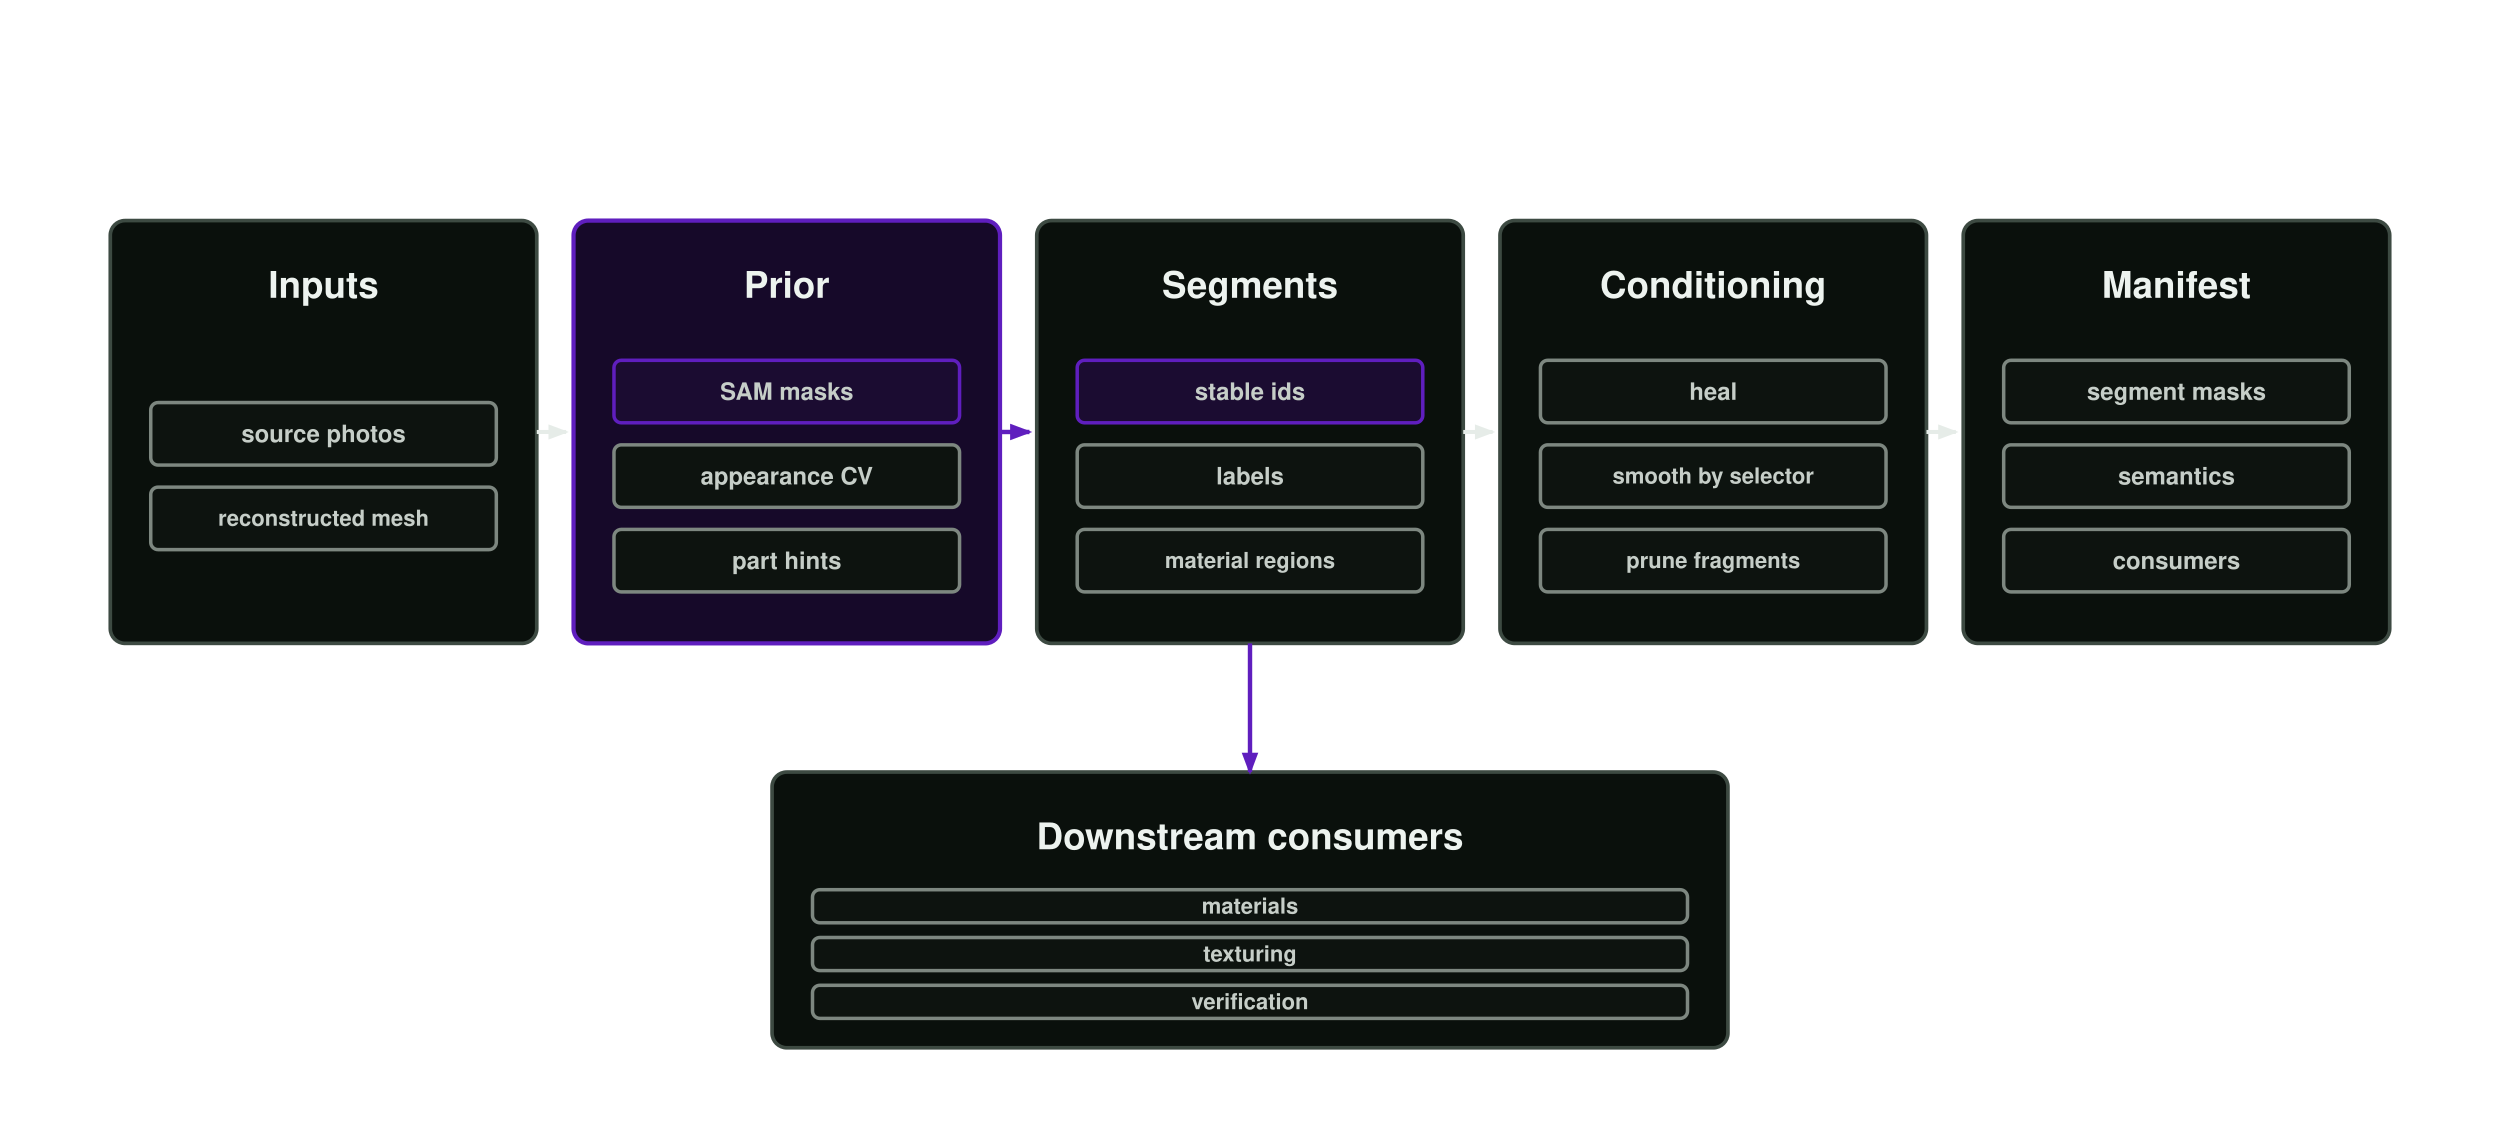
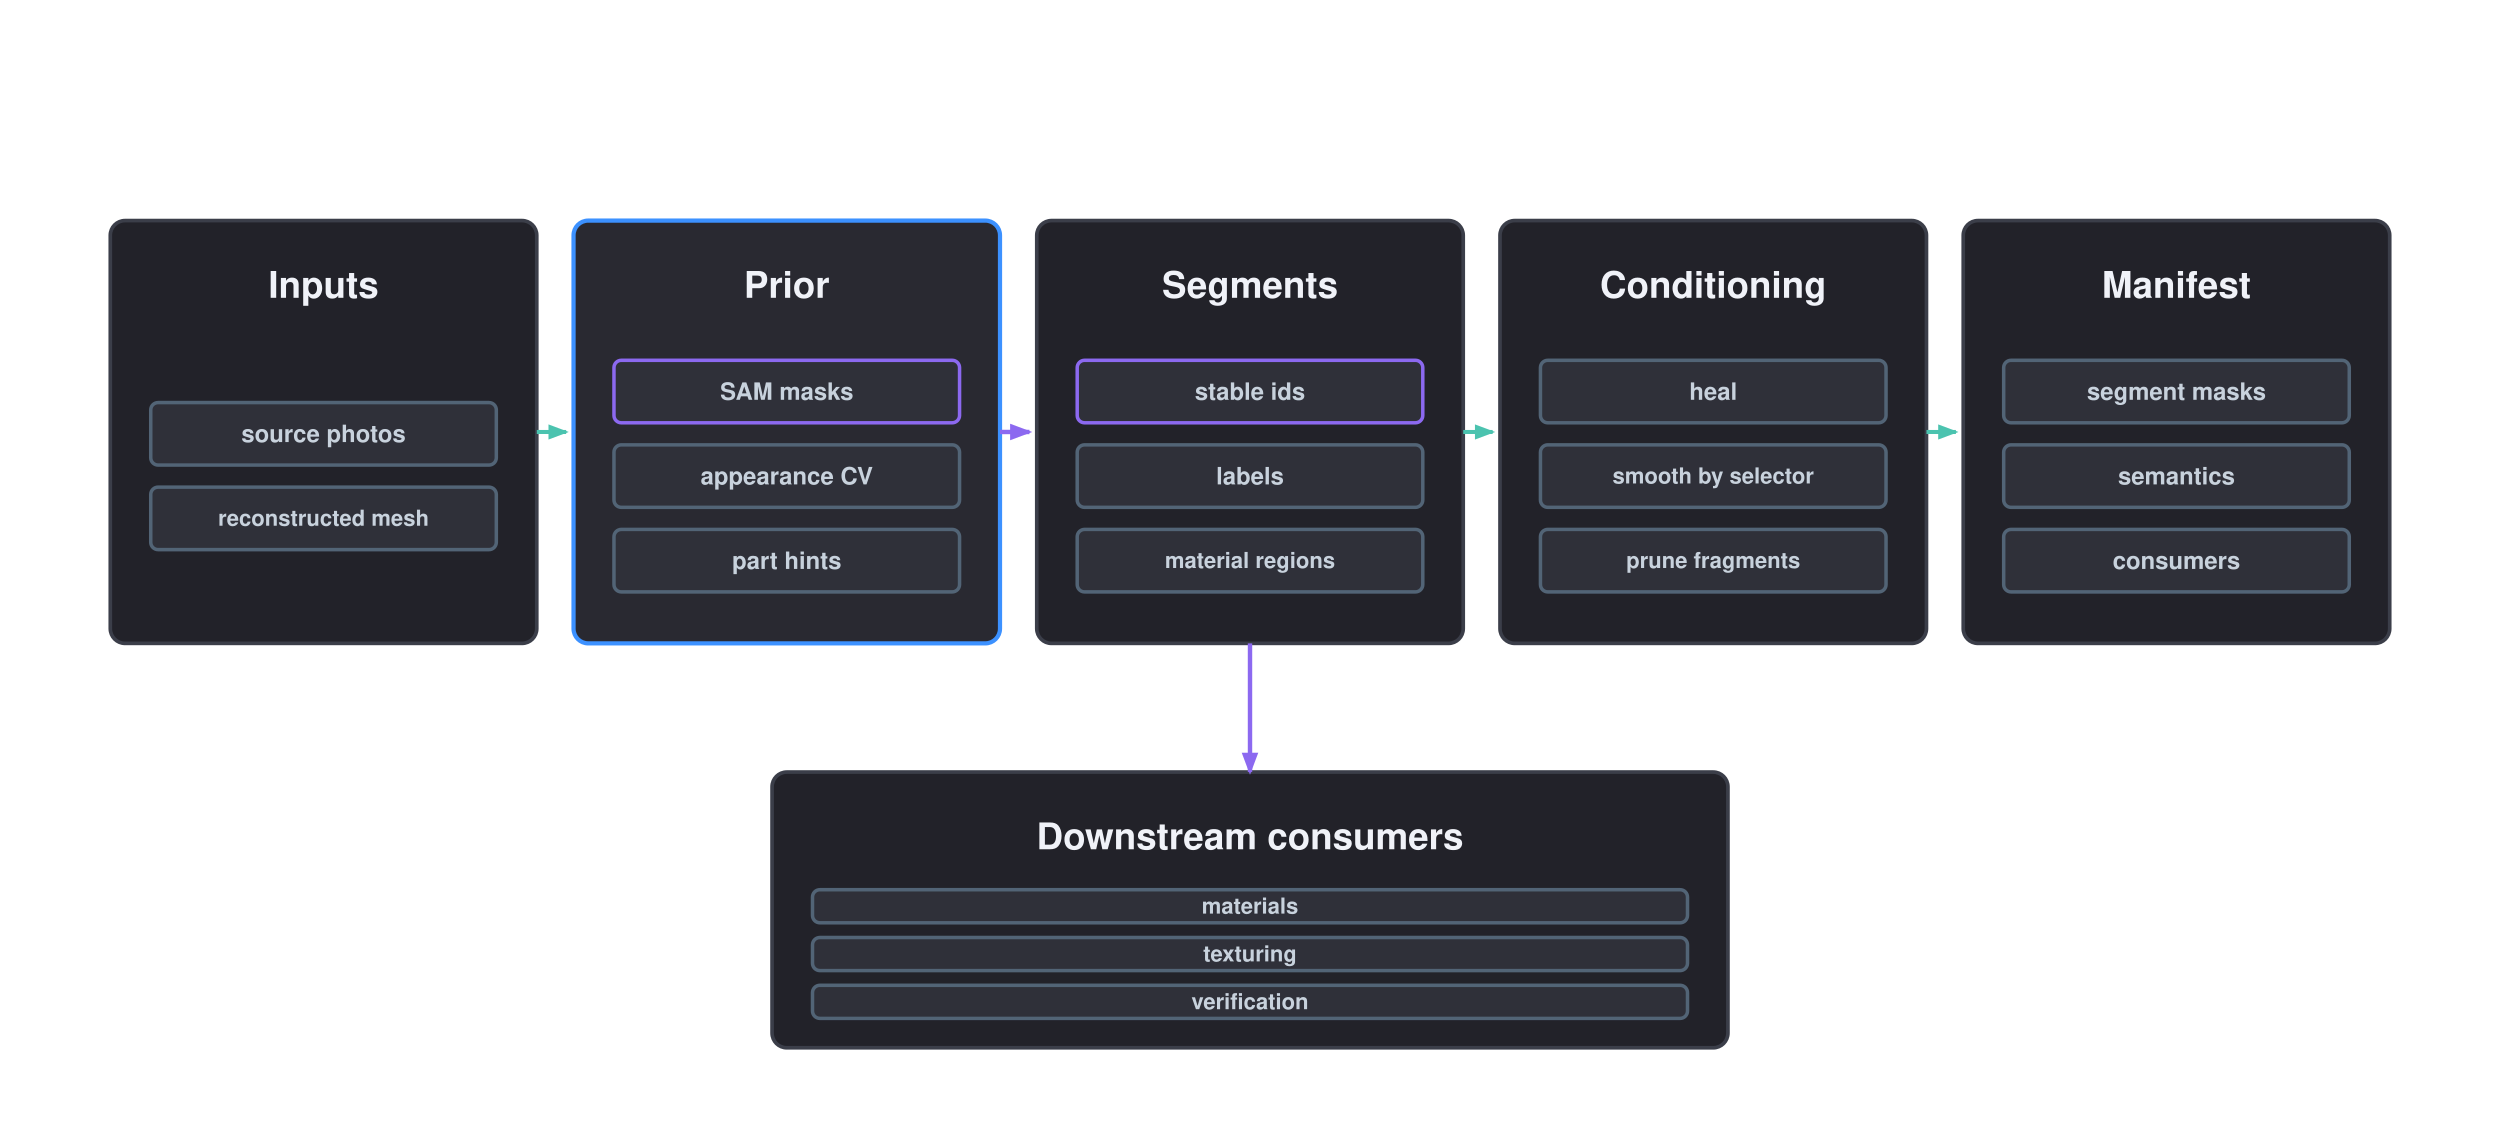
<svg xmlns="http://www.w3.org/2000/svg" width="1360" height="620" viewBox="0 0 1360 620" role="img" aria-labelledby="title desc">
  <defs>
    <style>
      .bg { fill: transparent; }
-       .box { fill: #0a100c; stroke: #3d4a42; stroke-width: 2; }
-       .boxHot { fill: #0b1608; stroke: #76b900; stroke-width: 2.3; }
-       .boxAccent { fill: #160929; stroke: #5f1ebe; stroke-width: 2.3; }
-       .inner { fill: #0d130f; stroke: #7d8780; stroke-width: 1.9; }
-       .innerHot { fill: #0d1809; stroke: #76b900; stroke-width: 1.9; }
-       .innerAccent { fill: #1b0c31; stroke: #5f1ebe; stroke-width: 1.9; }
-       .label { fill: #edf3ef; font-family: Aptos, Helvetica, sans-serif; font-size: 20px; font-weight: 680; }
-       .small { fill: #c6cec8; font-family: Aptos, Helvetica, sans-serif; font-size: 13px; font-weight: 620; }
-       .line { stroke: #e6ece8; stroke-width: 2.2; fill: none; marker-end: url(#arrow); }
-       .greenLine { stroke: #76b900; stroke-width: 2.4; fill: none; marker-end: url(#arrowGreen); }
-       .accentLine { stroke: #5f1ebe; stroke-width: 2.4; fill: none; marker-end: url(#arrowAccent); }
+       .box { fill: #222229; stroke: #3b3e49; stroke-width: 2; }
+       .boxHot { fill: #292931; stroke: #3c91ff; stroke-width: 2.3; }
+       .inner { fill: #2f3039; stroke: #526476; stroke-width: 1.9; }
+       .innerHot { fill: #292931; stroke: #3c91ff; stroke-width: 1.9; }
+       .innerAccent { fill: #2f3039; stroke: #8c69f0; stroke-width: 1.9; }
+       .label { fill: #f0f2f8; font-family: Aptos, Helvetica, sans-serif; font-size: 20px; font-weight: 680; }
+       .small { fill: #c8d2dd; font-family: Aptos, Helvetica, sans-serif; font-size: 13px; font-weight: 620; }
+       .line { stroke: #4bc3af; stroke-width: 2.2; fill: none; marker-end: url(#arrow); }
+       .primaryLine { stroke: #3c91ff; stroke-width: 2.4; fill: none; marker-end: url(#arrowPrimary); }
+       .accentLine { stroke: #8c69f0; stroke-width: 2.4; fill: none; marker-end: url(#arrowAccent); }
    </style>
    <marker id="arrow" viewBox="0 0 8 8" refX="7" refY="4" markerWidth="5" markerHeight="5" orient="auto-start-reverse">
-       <path d="M 0 1 L 8 4 L 0 7 z" fill="#e6ece8" />
+       <path d="M 0 1 L 8 4 L 0 7 z" fill="#4bc3af" />
    </marker>
-     <marker id="arrowGreen" viewBox="0 0 8 8" refX="7" refY="4" markerWidth="5" markerHeight="5" orient="auto-start-reverse">
-       <path d="M 0 1 L 8 4 L 0 7 z" fill="#76b900" />
+     <marker id="arrowPrimary" viewBox="0 0 8 8" refX="7" refY="4" markerWidth="5" markerHeight="5" orient="auto-start-reverse">
+       <path d="M 0 1 L 8 4 L 0 7 z" fill="#3c91ff" />
    </marker>
    <marker id="arrowAccent" viewBox="0 0 8 8" refX="7" refY="4" markerWidth="5" markerHeight="5" orient="auto-start-reverse">
-       <path d="M 0 1 L 8 4 L 0 7 z" fill="#5f1ebe" />
+       <path d="M 0 1 L 8 4 L 0 7 z" fill="#8c69f0" />
    </marker>
  </defs>
  <rect class="box" x="60" y="120" width="232" height="230" rx="8" />
  <text class="label" x="176.0" y="162" text-anchor="middle">Inputs</text>
  <rect class="inner" x="82" y="219" width="188" height="34" rx="4" />
  <text class="small" x="176.0" y="240.5" text-anchor="middle" style="font-size:13px">source photos</text>
  <rect class="inner" x="82" y="265" width="188" height="34" rx="4" />
  <text class="small" x="176.0" y="286.0" text-anchor="middle" style="font-size:12px">reconstructed mesh</text>
  <path class="line" d="M292 235 L308 235" />
-   <rect class="boxAccent" x="312" y="120" width="232" height="230" rx="8" />
+   <rect class="boxHot" x="312" y="120" width="232" height="230" rx="8" />
  <text class="label" x="428.0" y="162" text-anchor="middle">Prior</text>
  <rect class="innerAccent" x="334" y="196" width="188" height="34" rx="4" />
  <text class="small" x="428.0" y="217.5" text-anchor="middle" style="font-size:13px">SAM masks</text>
  <rect class="inner" x="334" y="242" width="188" height="34" rx="4" />
  <text class="small" x="428.0" y="263.5" text-anchor="middle" style="font-size:13px">appearance CV</text>
  <rect class="inner" x="334" y="288" width="188" height="34" rx="4" />
  <text class="small" x="428.0" y="309.5" text-anchor="middle" style="font-size:13px">part hints</text>
  <path class="accentLine" d="M544 235 L560 235" />
  <rect class="box" x="564" y="120" width="232" height="230" rx="8" />
  <text class="label" x="680.0" y="162" text-anchor="middle">Segments</text>
  <rect class="innerAccent" x="586" y="196" width="188" height="34" rx="4" />
  <text class="small" x="680.0" y="217.5" text-anchor="middle" style="font-size:13px">stable ids</text>
  <rect class="inner" x="586" y="242" width="188" height="34" rx="4" />
  <text class="small" x="680.0" y="263.5" text-anchor="middle" style="font-size:13px">labels</text>
  <rect class="inner" x="586" y="288" width="188" height="34" rx="4" />
  <text class="small" x="680.0" y="309.0" text-anchor="middle" style="font-size:12px">material regions</text>
  <path class="line" d="M796 235 L812 235" />
  <rect class="box" x="816" y="120" width="232" height="230" rx="8" />
  <text class="label" x="932.0" y="162" text-anchor="middle">Conditioning</text>
  <rect class="inner" x="838" y="196" width="188" height="34" rx="4" />
  <text class="small" x="932.0" y="217.5" text-anchor="middle" style="font-size:13px">heal</text>
  <rect class="inner" x="838" y="242" width="188" height="34" rx="4" />
  <text class="small" x="932.0" y="263.0" text-anchor="middle" style="font-size:12px">smooth by selector</text>
  <rect class="inner" x="838" y="288" width="188" height="34" rx="4" />
  <text class="small" x="932.0" y="309.0" text-anchor="middle" style="font-size:12px">prune fragments</text>
  <path class="line" d="M1048 235 L1064 235" />
  <rect class="box" x="1068" y="120" width="232" height="230" rx="8" />
  <text class="label" x="1184.0" y="162" text-anchor="middle">Manifest</text>
  <rect class="inner" x="1090" y="196" width="188" height="34" rx="4" />
  <text class="small" x="1184.0" y="217.5" text-anchor="middle" style="font-size:13px">segment masks</text>
  <rect class="inner" x="1090" y="242" width="188" height="34" rx="4" />
  <text class="small" x="1184.0" y="263.5" text-anchor="middle" style="font-size:13px">semantics</text>
  <rect class="inner" x="1090" y="288" width="188" height="34" rx="4" />
  <text class="small" x="1184.0" y="309.5" text-anchor="middle" style="font-size:13px">consumers</text>
  <rect class="box" x="420" y="420" width="520" height="150" rx="8" />
  <text class="label" x="680.0" y="462" text-anchor="middle">Downstream consumers</text>
  <rect class="inner" x="442" y="484" width="476" height="18" rx="4" />
  <text class="small" x="680.0" y="497.0" text-anchor="middle" style="font-size:12px">materials</text>
  <rect class="inner" x="442" y="510" width="476" height="18" rx="4" />
  <text class="small" x="680.0" y="523.0" text-anchor="middle" style="font-size:12px">texturing</text>
  <rect class="inner" x="442" y="536" width="476" height="18" rx="4" />
  <text class="small" x="680.0" y="549.0" text-anchor="middle" style="font-size:12px">verification</text>
  <path class="accentLine" d="M680 350 L680 388 L680 388 L680 420" />
</svg>
